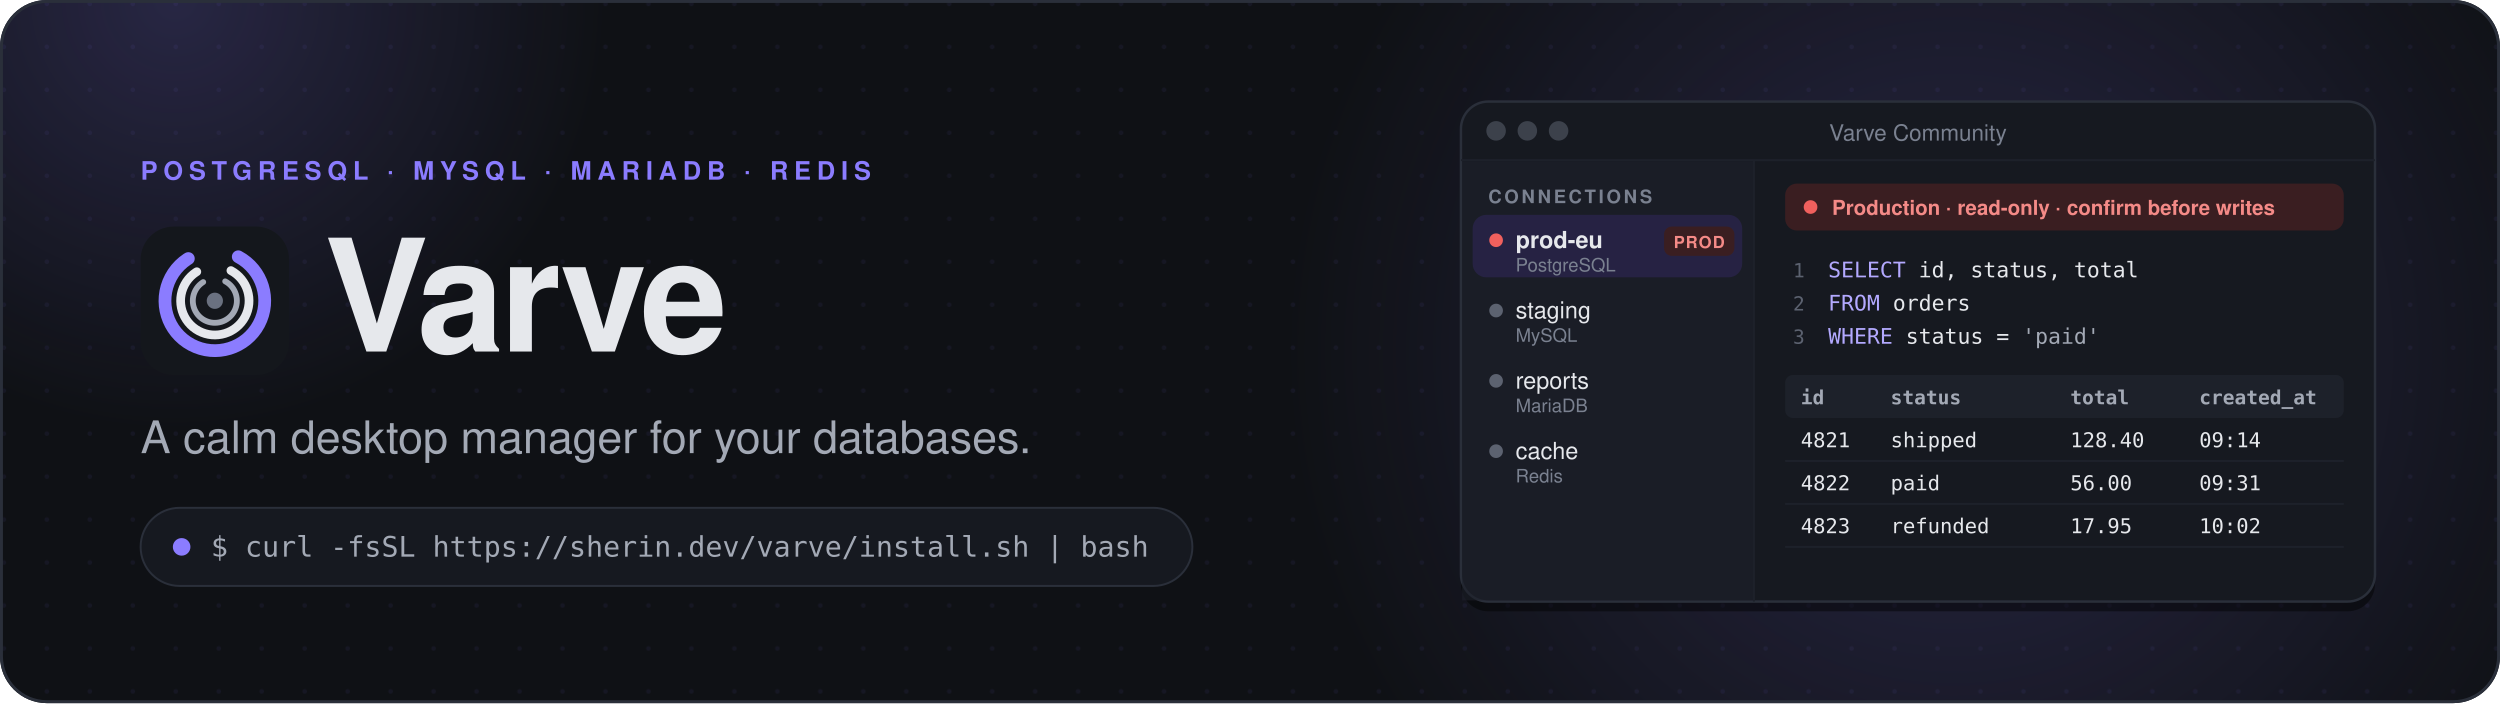
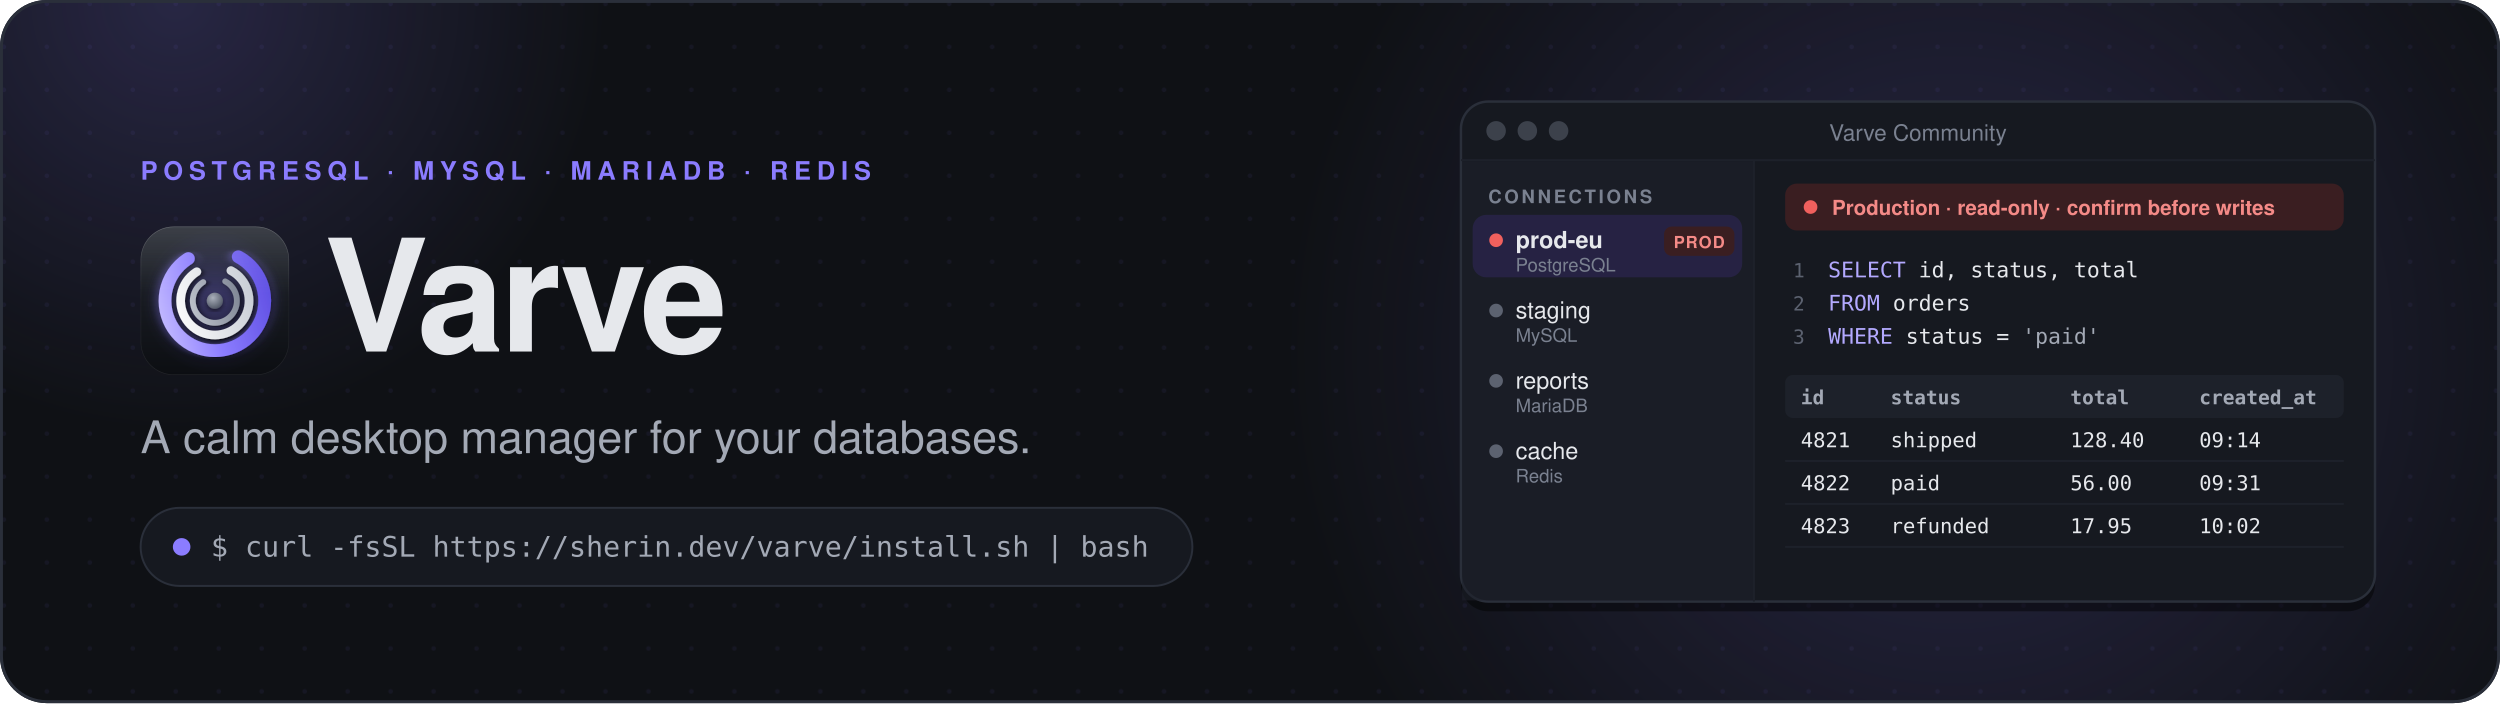
<svg xmlns="http://www.w3.org/2000/svg" width="1280" height="360" viewBox="0 0 1280 360" role="img" aria-label="Varve: a calm desktop manager for PostgreSQL, MySQL, MariaDB and Redis">
  <defs>
    <radialGradient id="glow">
      <stop offset="0" stop-color="#8B7CFF" stop-opacity="0.20" />
      <stop offset="1" stop-color="#8B7CFF" stop-opacity="0" />
    </radialGradient>
    <pattern id="dots" width="22" height="22" patternUnits="userSpaceOnUse">
      <circle cx="2" cy="2" r="1.2" fill="#8B7CFF" fill-opacity="0.06" />
    </pattern>
    <clipPath id="clip">
      <rect width="1280" height="360" rx="24" />
    </clipPath>
  </defs>
  <g clip-path="url(#clip)">
    <rect width="1280" height="360" fill="#0F1115" />
    <rect width="1280" height="360" fill="url(#dots)" />
    <circle cx="1000" cy="180" r="340" fill="url(#glow)" />
    <circle cx="90" cy="0" r="220" fill="url(#glow)" />
  </g>
  <rect x="0.75" y="0.75" width="1278.5" height="358.5" rx="23.25" fill="none" stroke="#2A2F3A" stroke-width="1.5" />
  <text x="72" y="92" font-family="'IBM Plex Sans', -apple-system, BlinkMacSystemFont, 'Segoe UI', Helvetica, Arial, sans-serif" font-size="13" font-weight="600" fill="#8B7CFF" text-anchor="start" letter-spacing="3">POSTGRESQL  ·  MYSQL  ·  MARIADB  ·  REDIS</text>
  <g transform="translate(72 116) scale(0.14844)">
-     <rect width="512" height="512" rx="114" fill="#14171C" />
-     <g fill="none" stroke-linecap="round" transform="rotate(-62 256 256)">
-       <circle cx="256" cy="256" r="172" stroke="#8B7CFF" stroke-width="44" stroke-dasharray="900 1081" />
-       <circle cx="256" cy="256" r="118" stroke="#E6E8EC" stroke-width="30" stroke-dasharray="618 741" />
-       <circle cx="256" cy="256" r="76" stroke="#A3A9B5" stroke-width="20" stroke-dasharray="398 478" />
+     <defs>
+       <linearGradient id="readme-tile" x1="0" y1="0" x2="0" y2="1">
+         <stop offset="0" stop-color="#262A33" />
+         <stop offset="0.55" stop-color="#16191F" />
+         <stop offset="1" stop-color="#0C0E12" />
+       </linearGradient>
+       <radialGradient id="readme-glow" cx="0.5" cy="0.5" r="0.5">
+         <stop offset="0" stop-color="#8B7CFF" stop-opacity="0.34" />
+         <stop offset="0.6" stop-color="#5B4BE0" stop-opacity="0.10" />
+         <stop offset="1" stop-color="#5B4BE0" stop-opacity="0" />
+       </radialGradient>
+       <linearGradient id="readme-sheen" x1="0" y1="0" x2="0" y2="1">
+         <stop offset="0" stop-color="#FFFFFF" stop-opacity="0.10" />
+         <stop offset="0.45" stop-color="#FFFFFF" stop-opacity="0" />
+       </linearGradient>
+       <linearGradient id="readme-edge" x1="0" y1="0" x2="0" y2="1">
+         <stop offset="0" stop-color="#FFFFFF" stop-opacity="0.22" />
+         <stop offset="0.5" stop-color="#FFFFFF" stop-opacity="0.04" />
+         <stop offset="1" stop-color="#FFFFFF" stop-opacity="0.10" />
+       </linearGradient>
+       <linearGradient id="readme-ring-outer" gradientUnits="userSpaceOnUse" x1="96" y1="96" x2="416" y2="416">
+         <stop offset="0" stop-color="#C9C1FF" />
+         <stop offset="0.45" stop-color="#8B7CFF" />
+         <stop offset="1" stop-color="#5B4BE0" />
+       </linearGradient>
+       <linearGradient id="readme-ring-middle" gradientUnits="userSpaceOnUse" x1="138" y1="138" x2="374" y2="374">
+         <stop offset="0" stop-color="#FFFFFF" />
+         <stop offset="1" stop-color="#C3C8D1" />
+       </linearGradient>
+       <linearGradient id="readme-ring-inner" gradientUnits="userSpaceOnUse" x1="180" y1="180" x2="332" y2="332">
+         <stop offset="0" stop-color="#C2C7D0" />
+         <stop offset="1" stop-color="#7A8190" />
+       </linearGradient>
+       <radialGradient id="readme-dot" cx="0.38" cy="0.32" r="0.75">
+         <stop offset="0" stop-color="#A9AFBA" />
+         <stop offset="1" stop-color="#4A5160" />
+       </radialGradient>
+       <filter id="readme-bloom" x="-30%" y="-30%" width="160%" height="160%">
+         <feGaussianBlur stdDeviation="14" />
+       </filter>
+       <filter id="readme-lift" x="-20%" y="-20%" width="140%" height="140%">
+         <feGaussianBlur in="SourceAlpha" stdDeviation="7" />
+         <feOffset dy="8" result="blur" />
+         <feFlood flood-color="#000000" flood-opacity="0.55" />
+         <feComposite in2="blur" operator="in" />
+         <feMerge>
+           <feMergeNode />
+           <feMergeNode in="SourceGraphic" />
+         </feMerge>
+       </filter>
+       <clipPath id="readme-clip">
+         <rect width="512" height="512" rx="114" />
+       </clipPath>
+     </defs>
+     <g clip-path="url(#readme-clip)">
+       <rect width="512" height="512" fill="url(#readme-tile)" />
+       <circle cx="256" cy="256" r="250" fill="url(#readme-glow)" />
+       <g transform="rotate(-62 256 256)" fill="none" stroke-linecap="round">
+         <circle cx="256" cy="256" r="172" stroke="#8B7CFF" stroke-opacity="0.55" stroke-width="44" stroke-dasharray="900 1081" filter="url(#readme-bloom)" />
+         <g filter="url(#readme-lift)">
+           <circle cx="256" cy="256" r="172" stroke="url(#readme-ring-outer)" stroke-width="44" stroke-dasharray="900 1081" />
+           <circle cx="256" cy="256" r="118" stroke="url(#readme-ring-middle)" stroke-width="30" stroke-dasharray="618 741" />
+           <circle cx="256" cy="256" r="76" stroke="url(#readme-ring-inner)" stroke-width="20" stroke-dasharray="398 478" />
+         </g>
+       </g>
+       <circle cx="256" cy="256" r="28" fill="url(#readme-dot)" filter="url(#readme-lift)" />
+       <rect width="512" height="512" fill="url(#readme-sheen)" />
    </g>
-     <circle cx="256" cy="256" r="28" fill="#6A7180" />
+     <rect x="1" y="1" width="510" height="510" rx="113" fill="none" stroke="url(#readme-edge)" stroke-width="2" />
  </g>
  <text x="166" y="180" font-family="'IBM Plex Sans', -apple-system, BlinkMacSystemFont, 'Segoe UI', Helvetica, Arial, sans-serif" font-size="80" font-weight="700" fill="#E6E8EC" text-anchor="start" letter-spacing="-2">Varve</text>
  <text x="72" y="232" font-family="'IBM Plex Sans', -apple-system, BlinkMacSystemFont, 'Segoe UI', Helvetica, Arial, sans-serif" font-size="23" font-weight="500" fill="#A3A9B5" text-anchor="start">A calm desktop manager for your databases.</text>
  <rect x="72" y="260" width="538.5" height="40" rx="20" fill="#161920" stroke="#2A2F3A" />
  <circle cx="93" cy="280" r="4.5" fill="#8B7CFF" />
  <text x="108" y="285" font-family="'IBM Plex Mono', ui-monospace, SFMono-Regular, 'SF Mono', Menlo, Consolas, monospace" font-size="14.5" font-weight="500" fill="#A3A9B5" text-anchor="start">$ curl -fsSL https://sherin.dev/varve/install.sh | bash</text>
  <rect x="748" y="57" width="468" height="256" rx="14" fill="#000000" fill-opacity="0.45" />
  <rect x="748" y="52" width="468" height="256" rx="14" fill="#161920" stroke="#2A2F3A" stroke-width="1.25" />
  <path d="M748 82 H1216" stroke="#1D212A" />
  <circle cx="766" cy="67" r="5" fill="#5C6270" fill-opacity="0.55" />
  <circle cx="782" cy="67" r="5" fill="#5C6270" fill-opacity="0.55" />
  <circle cx="798" cy="67" r="5" fill="#5C6270" fill-opacity="0.55" />
  <text x="982.0" y="72" font-family="'IBM Plex Sans', -apple-system, BlinkMacSystemFont, 'Segoe UI', Helvetica, Arial, sans-serif" font-size="11.5" font-weight="500" fill="#7A8190" text-anchor="middle">Varve Community</text>
  <rect x="748.6" y="82.6" width="150" height="224.8" fill="#1D212A" fill-opacity="0.6" />
  <path d="M898 82 V308" stroke="#1D212A" />
  <text x="762" y="104" font-family="'IBM Plex Sans', -apple-system, BlinkMacSystemFont, 'Segoe UI', Helvetica, Arial, sans-serif" font-size="9.5" font-weight="600" fill="#7A8190" text-anchor="start" letter-spacing="1.4">CONNECTIONS</text>
  <rect x="754" y="110" width="138" height="32" rx="7" fill="#262243" />
  <circle cx="766" cy="123" r="3.5" fill="#F0605D" />
  <text x="776" y="127" font-family="'IBM Plex Sans', -apple-system, BlinkMacSystemFont, 'Segoe UI', Helvetica, Arial, sans-serif" font-size="12" font-weight="600" fill="#E6E8EC" text-anchor="start">prod-eu</text>
  <text x="776" y="139" font-family="'IBM Plex Sans', -apple-system, BlinkMacSystemFont, 'Segoe UI', Helvetica, Arial, sans-serif" font-size="9.5" font-weight="400" fill="#7A8190" text-anchor="start">PostgreSQL</text>
  <rect x="852" y="116" width="36" height="15" rx="4" fill="#3A1E21" />
  <text x="870" y="127" font-family="'IBM Plex Sans', -apple-system, BlinkMacSystemFont, 'Segoe UI', Helvetica, Arial, sans-serif" font-size="8.5" font-weight="700" fill="#F48A87" text-anchor="middle" letter-spacing="0.6">PROD</text>
  <circle cx="766" cy="159" r="3.5" fill="#5C6270" />
  <text x="776" y="163" font-family="'IBM Plex Sans', -apple-system, BlinkMacSystemFont, 'Segoe UI', Helvetica, Arial, sans-serif" font-size="12" font-weight="500" fill="#E6E8EC" text-anchor="start">staging</text>
  <text x="776" y="175" font-family="'IBM Plex Sans', -apple-system, BlinkMacSystemFont, 'Segoe UI', Helvetica, Arial, sans-serif" font-size="9.5" font-weight="400" fill="#7A8190" text-anchor="start">MySQL</text>
  <circle cx="766" cy="195" r="3.5" fill="#5C6270" />
  <text x="776" y="199" font-family="'IBM Plex Sans', -apple-system, BlinkMacSystemFont, 'Segoe UI', Helvetica, Arial, sans-serif" font-size="12" font-weight="500" fill="#E6E8EC" text-anchor="start">reports</text>
  <text x="776" y="211" font-family="'IBM Plex Sans', -apple-system, BlinkMacSystemFont, 'Segoe UI', Helvetica, Arial, sans-serif" font-size="9.5" font-weight="400" fill="#7A8190" text-anchor="start">MariaDB</text>
  <circle cx="766" cy="231" r="3.5" fill="#5C6270" />
  <text x="776" y="235" font-family="'IBM Plex Sans', -apple-system, BlinkMacSystemFont, 'Segoe UI', Helvetica, Arial, sans-serif" font-size="12" font-weight="500" fill="#E6E8EC" text-anchor="start">cache</text>
  <text x="776" y="247" font-family="'IBM Plex Sans', -apple-system, BlinkMacSystemFont, 'Segoe UI', Helvetica, Arial, sans-serif" font-size="9.5" font-weight="400" fill="#7A8190" text-anchor="start">Redis</text>
  <rect x="914" y="94" width="286" height="24" rx="6" fill="#3A1E21" />
  <circle cx="927" cy="106" r="3.5" fill="#F0605D" />
  <text x="938" y="110" font-family="'IBM Plex Sans', -apple-system, BlinkMacSystemFont, 'Segoe UI', Helvetica, Arial, sans-serif" font-size="10.5" font-weight="600" fill="#F48A87" text-anchor="start">Production  ·  read-only  ·  confirm before writes</text>
  <text x="936" y="142" font-family="'IBM Plex Mono', ui-monospace, SFMono-Regular, 'SF Mono', Menlo, Consolas, monospace" font-size="11" font-weight="500" fill="#E6E8EC" text-anchor="start">
    <tspan fill="#B3A9FF">SELECT</tspan> id, status, total</text>
  <text x="918" y="142" font-family="'IBM Plex Mono', ui-monospace, SFMono-Regular, 'SF Mono', Menlo, Consolas, monospace" font-size="10" font-weight="400" fill="#5C6270" text-anchor="start">1</text>
  <text x="936" y="159" font-family="'IBM Plex Mono', ui-monospace, SFMono-Regular, 'SF Mono', Menlo, Consolas, monospace" font-size="11" font-weight="500" fill="#E6E8EC" text-anchor="start">
    <tspan fill="#B3A9FF">FROM</tspan> orders</text>
  <text x="918" y="159" font-family="'IBM Plex Mono', ui-monospace, SFMono-Regular, 'SF Mono', Menlo, Consolas, monospace" font-size="10" font-weight="400" fill="#5C6270" text-anchor="start">2</text>
  <text x="936" y="176" font-family="'IBM Plex Mono', ui-monospace, SFMono-Regular, 'SF Mono', Menlo, Consolas, monospace" font-size="11" font-weight="500" fill="#E6E8EC" text-anchor="start">
    <tspan fill="#B3A9FF">WHERE</tspan> status = <tspan fill="#A3A9B5">'paid'</tspan>
  </text>
  <text x="918" y="176" font-family="'IBM Plex Mono', ui-monospace, SFMono-Regular, 'SF Mono', Menlo, Consolas, monospace" font-size="10" font-weight="400" fill="#5C6270" text-anchor="start">3</text>
  <rect x="914" y="192" width="286" height="22" rx="4" fill="#1D212A" />
  <text x="922" y="207" font-family="'IBM Plex Mono', ui-monospace, SFMono-Regular, 'SF Mono', Menlo, Consolas, monospace" font-size="10" font-weight="600" fill="#A3A9B5" text-anchor="start">id</text>
  <text x="968" y="207" font-family="'IBM Plex Mono', ui-monospace, SFMono-Regular, 'SF Mono', Menlo, Consolas, monospace" font-size="10" font-weight="600" fill="#A3A9B5" text-anchor="start">status</text>
  <text x="1060" y="207" font-family="'IBM Plex Mono', ui-monospace, SFMono-Regular, 'SF Mono', Menlo, Consolas, monospace" font-size="10" font-weight="600" fill="#A3A9B5" text-anchor="start">total</text>
  <text x="1126" y="207" font-family="'IBM Plex Mono', ui-monospace, SFMono-Regular, 'SF Mono', Menlo, Consolas, monospace" font-size="10" font-weight="600" fill="#A3A9B5" text-anchor="start">created_at</text>
  <path d="M914 236 H1200" stroke="#1D212A" />
  <text x="922" y="229" font-family="'IBM Plex Mono', ui-monospace, SFMono-Regular, 'SF Mono', Menlo, Consolas, monospace" font-size="10.5" font-weight="400" fill="#E6E8EC" text-anchor="start">4821</text>
  <text x="968" y="229" font-family="'IBM Plex Mono', ui-monospace, SFMono-Regular, 'SF Mono', Menlo, Consolas, monospace" font-size="10.5" font-weight="400" fill="#E6E8EC" text-anchor="start">shipped</text>
  <text x="1060" y="229" font-family="'IBM Plex Mono', ui-monospace, SFMono-Regular, 'SF Mono', Menlo, Consolas, monospace" font-size="10.5" font-weight="400" fill="#E6E8EC" text-anchor="start">128.40</text>
  <text x="1126" y="229" font-family="'IBM Plex Mono', ui-monospace, SFMono-Regular, 'SF Mono', Menlo, Consolas, monospace" font-size="10.5" font-weight="400" fill="#E6E8EC" text-anchor="start">09:14</text>
  <path d="M914 258 H1200" stroke="#1D212A" />
  <text x="922" y="251" font-family="'IBM Plex Mono', ui-monospace, SFMono-Regular, 'SF Mono', Menlo, Consolas, monospace" font-size="10.5" font-weight="400" fill="#E6E8EC" text-anchor="start">4822</text>
  <text x="968" y="251" font-family="'IBM Plex Mono', ui-monospace, SFMono-Regular, 'SF Mono', Menlo, Consolas, monospace" font-size="10.5" font-weight="400" fill="#E6E8EC" text-anchor="start">paid</text>
  <text x="1060" y="251" font-family="'IBM Plex Mono', ui-monospace, SFMono-Regular, 'SF Mono', Menlo, Consolas, monospace" font-size="10.5" font-weight="400" fill="#E6E8EC" text-anchor="start">56.00</text>
  <text x="1126" y="251" font-family="'IBM Plex Mono', ui-monospace, SFMono-Regular, 'SF Mono', Menlo, Consolas, monospace" font-size="10.5" font-weight="400" fill="#E6E8EC" text-anchor="start">09:31</text>
  <path d="M914 280 H1200" stroke="#1D212A" />
  <text x="922" y="273" font-family="'IBM Plex Mono', ui-monospace, SFMono-Regular, 'SF Mono', Menlo, Consolas, monospace" font-size="10.5" font-weight="400" fill="#E6E8EC" text-anchor="start">4823</text>
  <text x="968" y="273" font-family="'IBM Plex Mono', ui-monospace, SFMono-Regular, 'SF Mono', Menlo, Consolas, monospace" font-size="10.5" font-weight="400" fill="#E6E8EC" text-anchor="start">refunded</text>
  <text x="1060" y="273" font-family="'IBM Plex Mono', ui-monospace, SFMono-Regular, 'SF Mono', Menlo, Consolas, monospace" font-size="10.5" font-weight="400" fill="#E6E8EC" text-anchor="start">17.95</text>
  <text x="1126" y="273" font-family="'IBM Plex Mono', ui-monospace, SFMono-Regular, 'SF Mono', Menlo, Consolas, monospace" font-size="10.5" font-weight="400" fill="#E6E8EC" text-anchor="start">10:02</text>
</svg>
